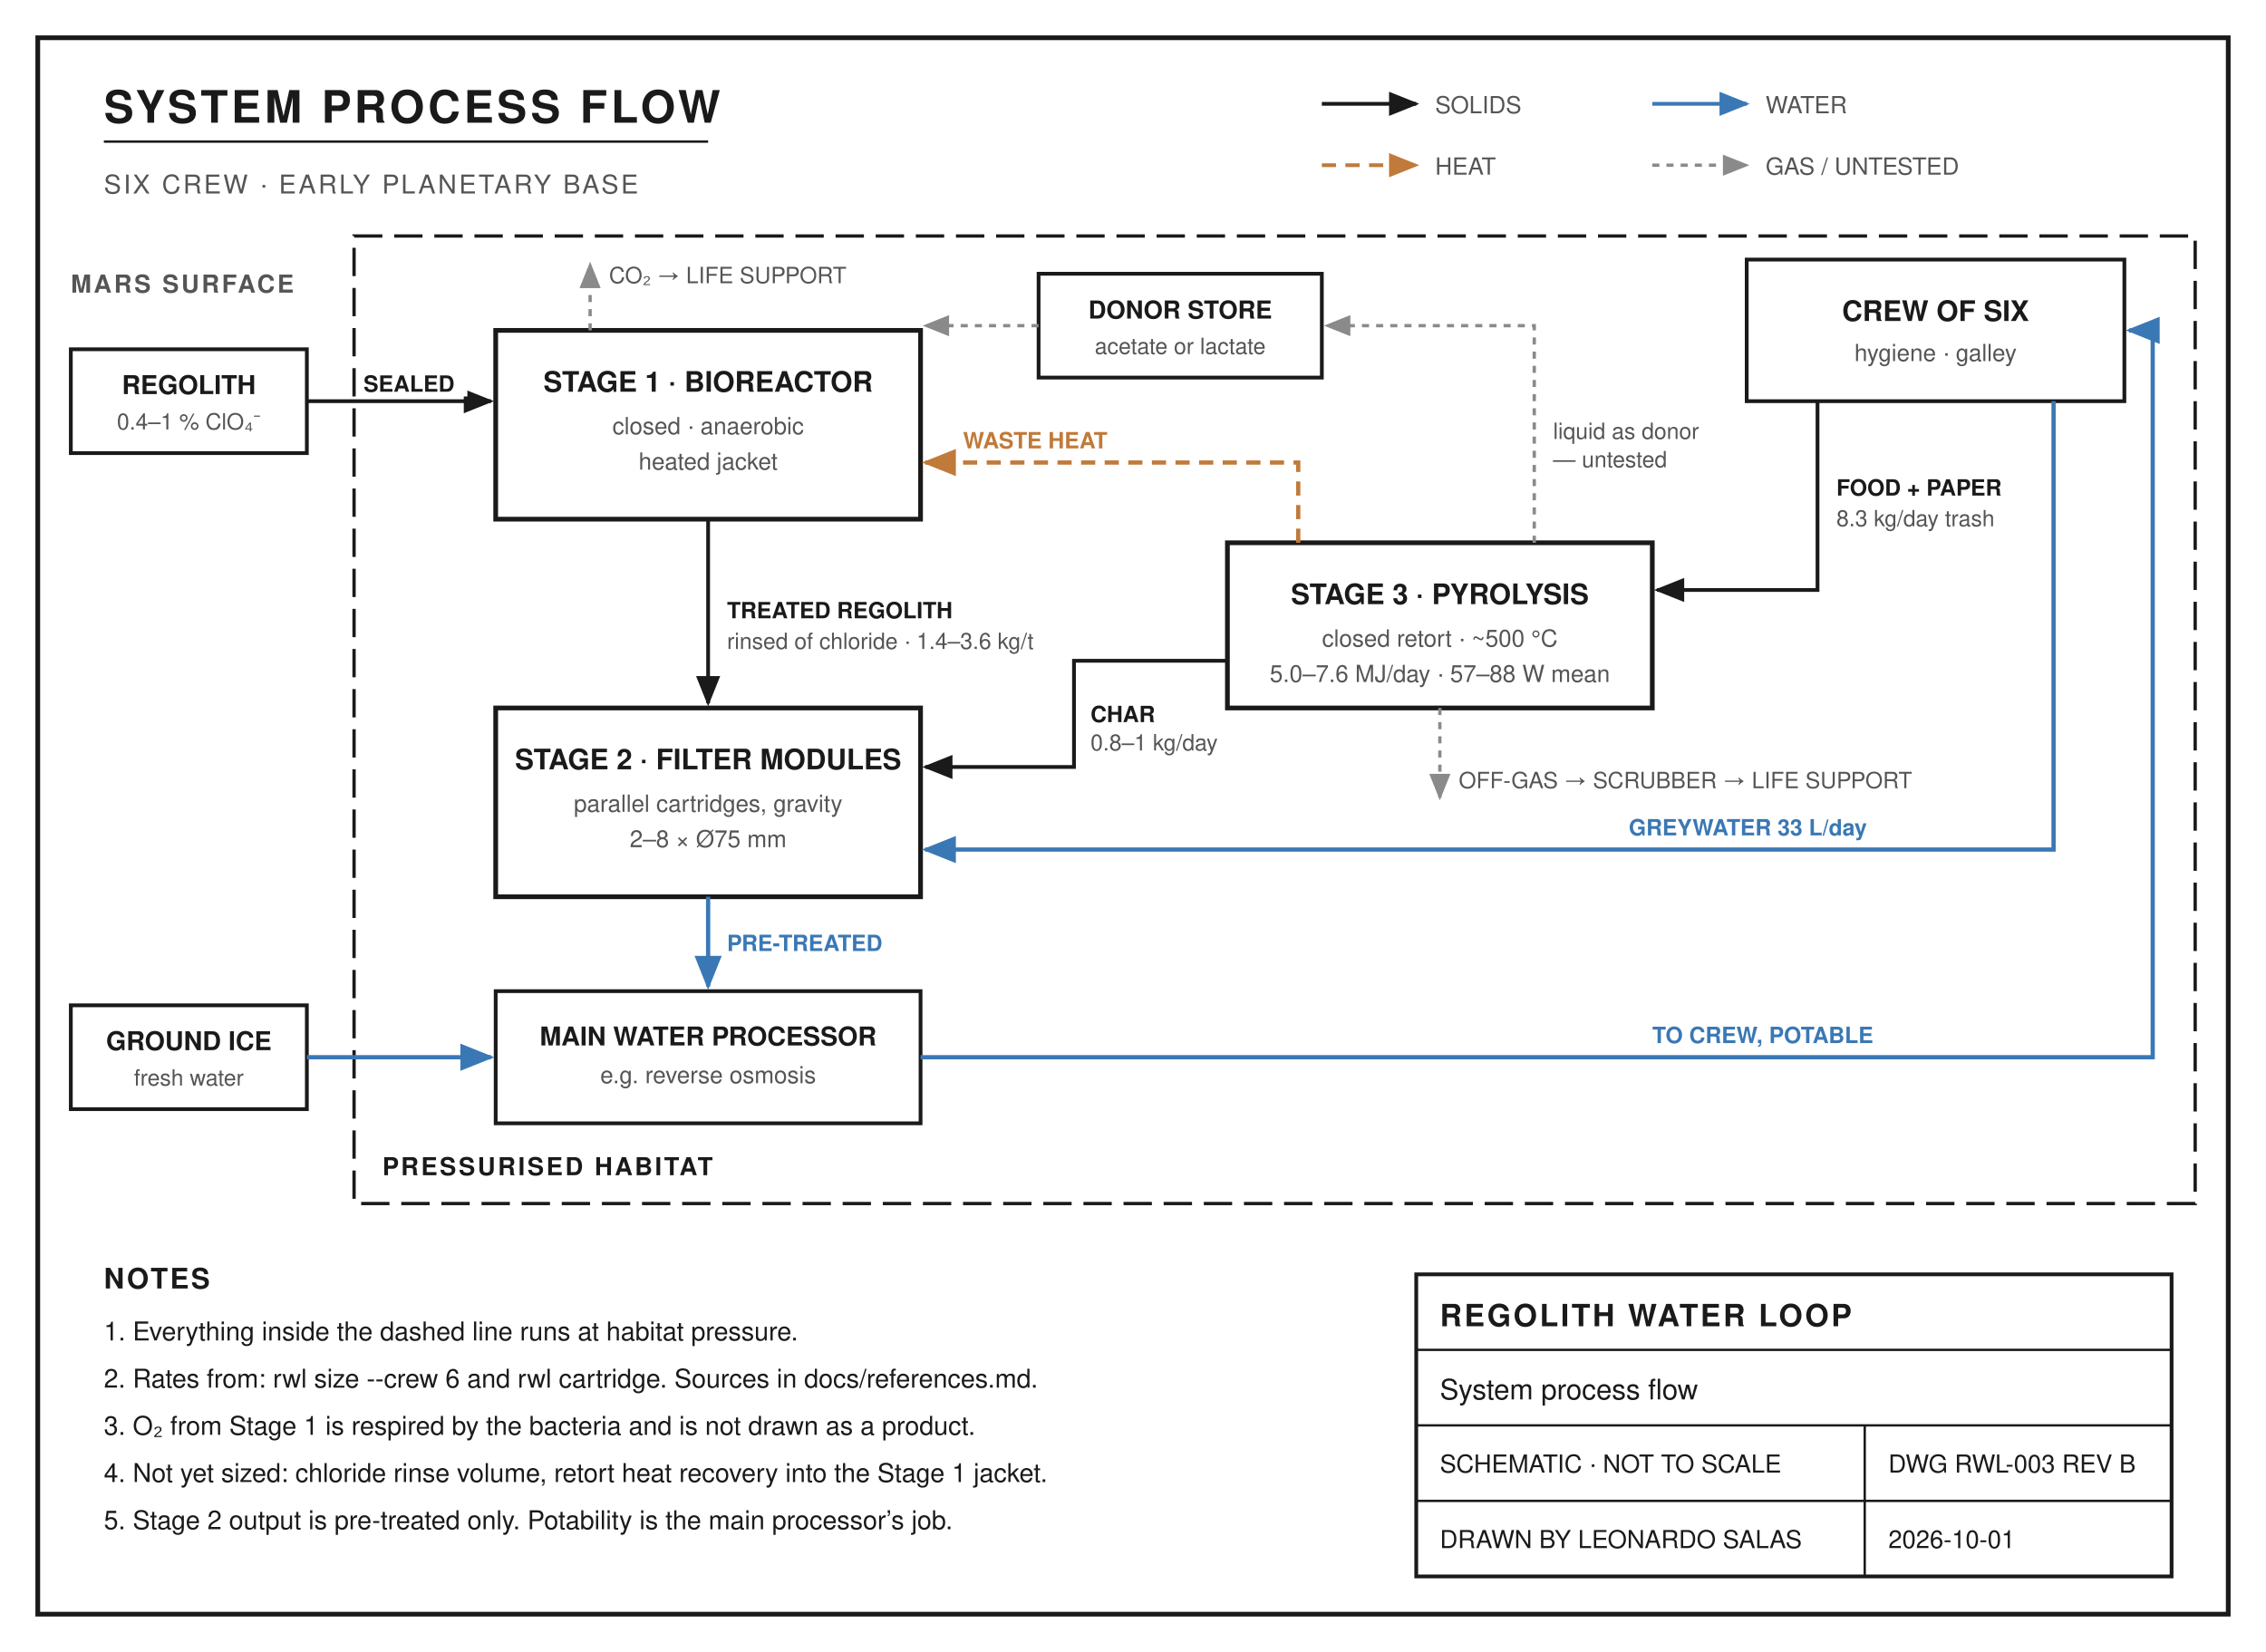
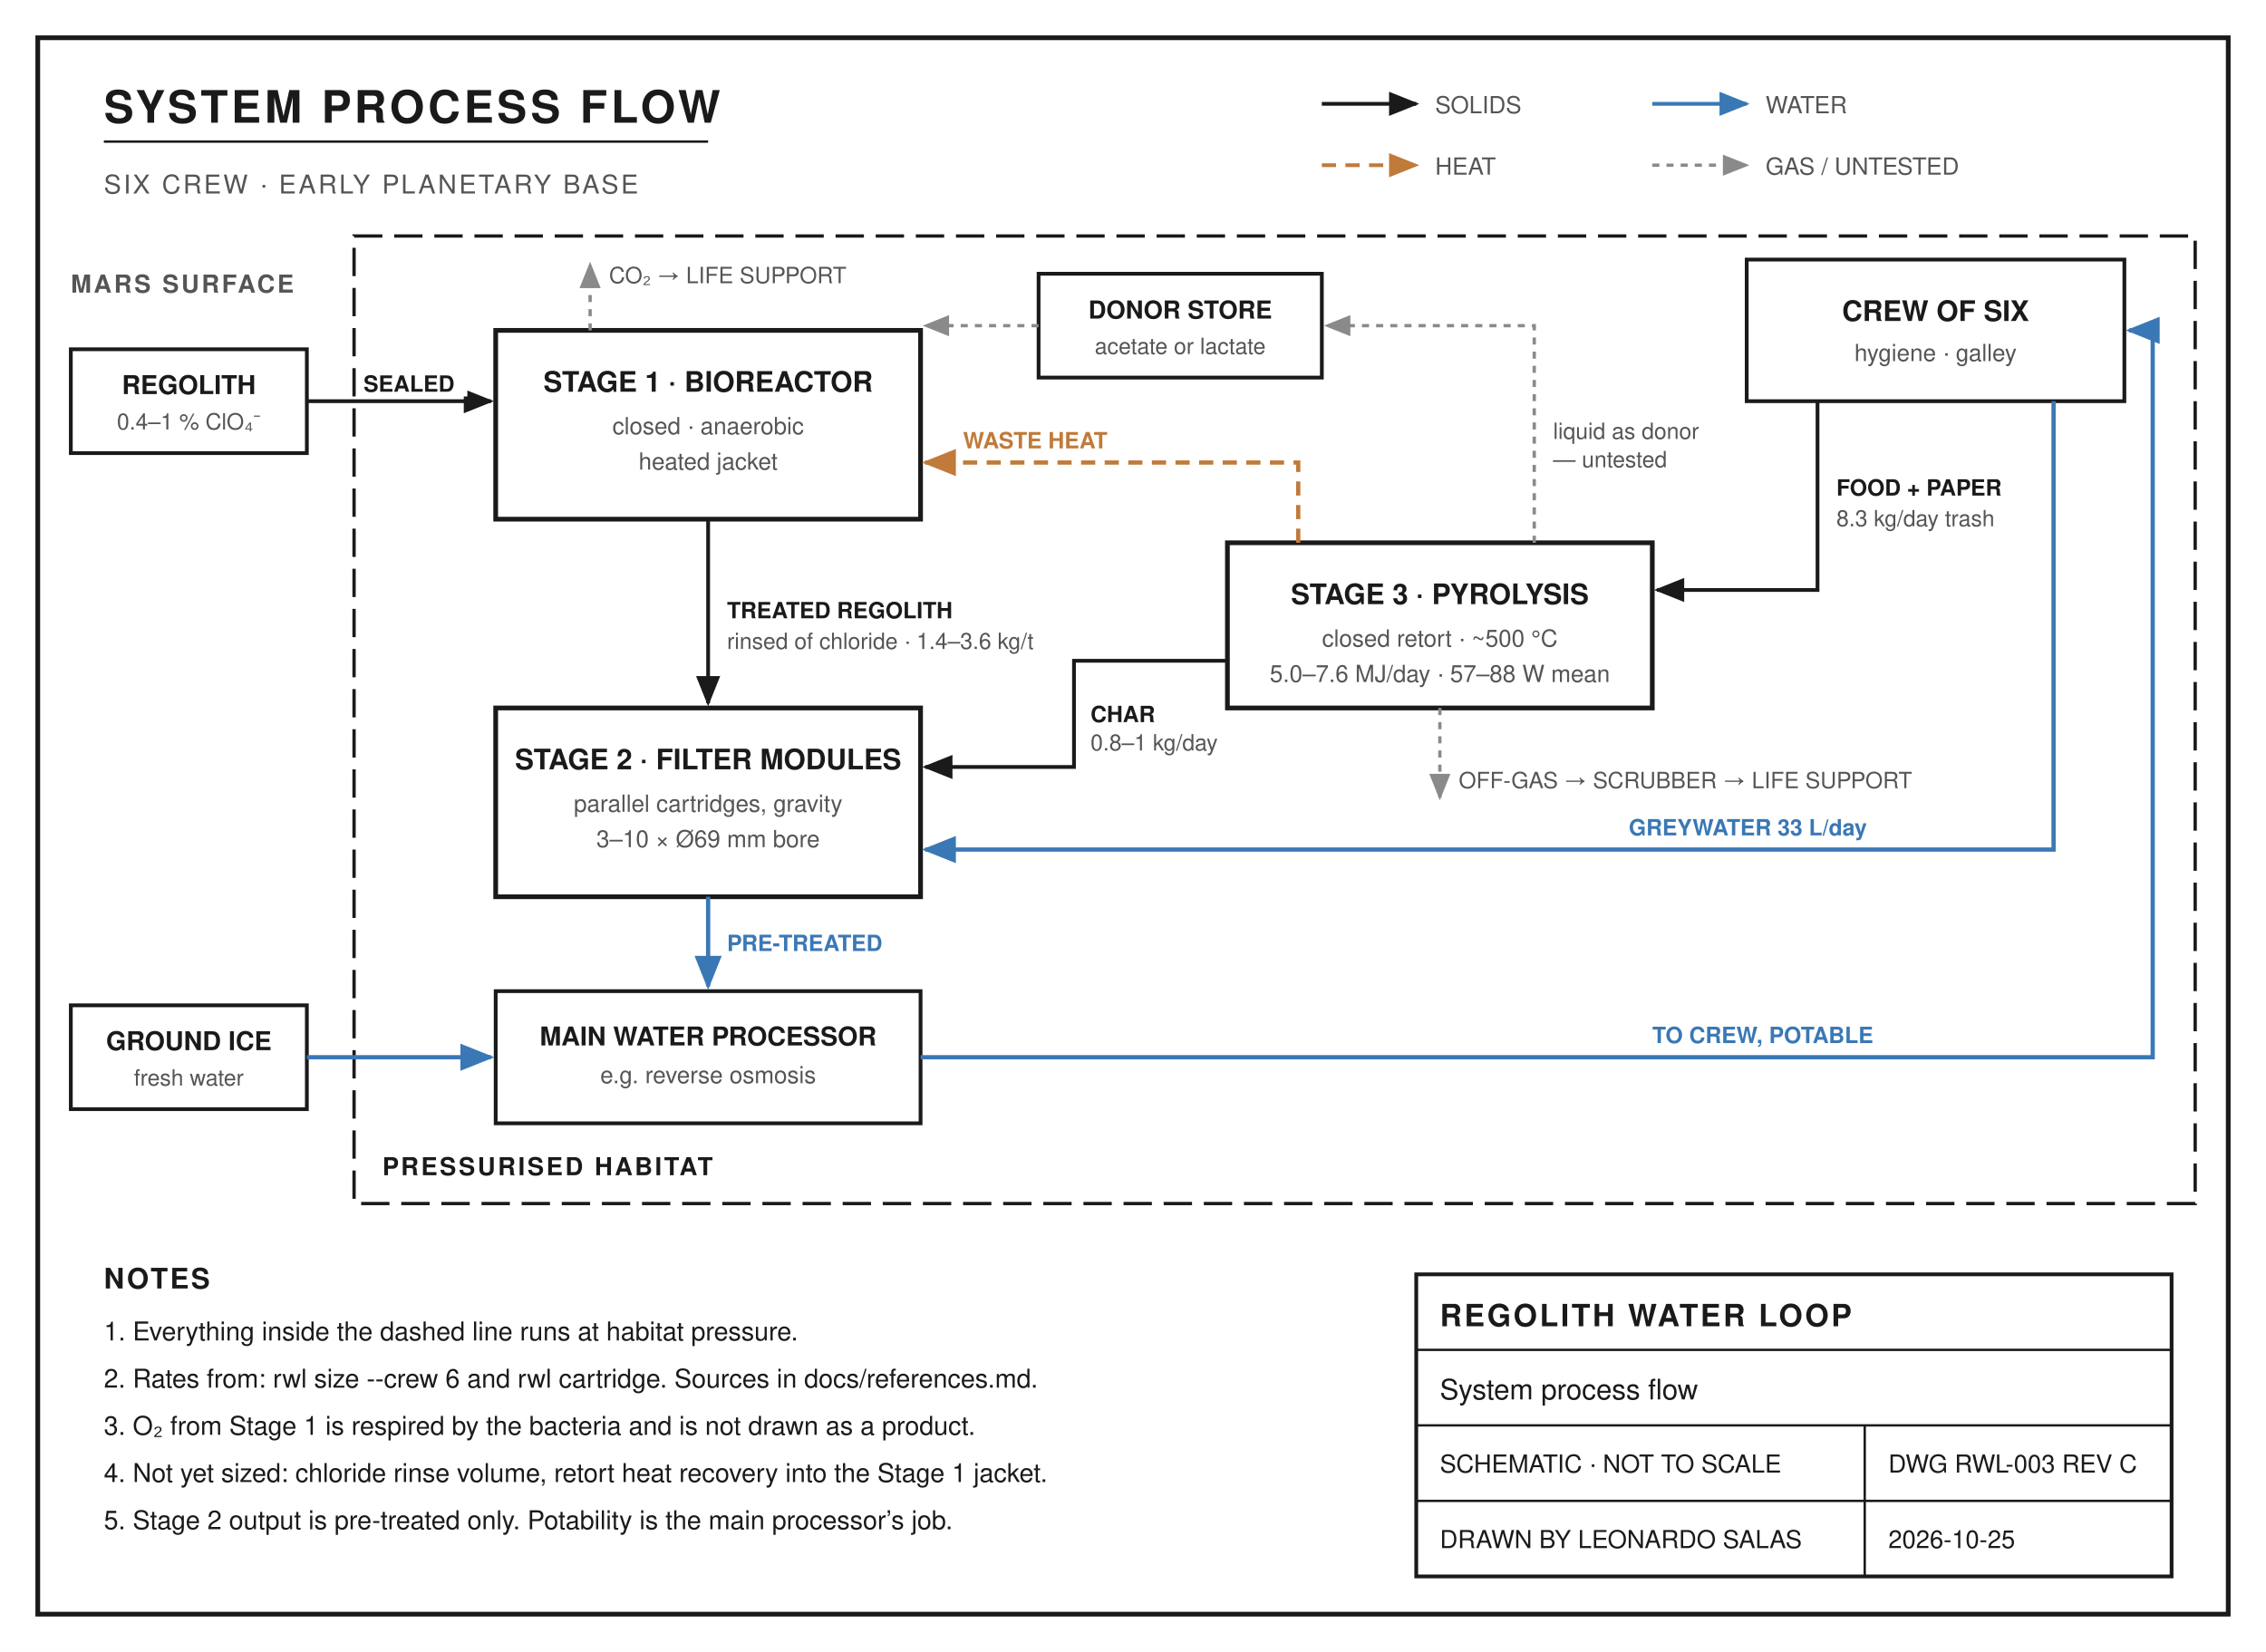
<svg xmlns="http://www.w3.org/2000/svg" viewBox="0 0 960 700" width="960" height="700" role="img" aria-label="Process flow diagram of the three-stage system inside a pressurised habitat, showing regolith, water, char, heat and gas streams between the bioreactor, filter modules, pyrolysis retort, main water processor and crew">
  <defs>
    <marker id="ak" viewBox="0 0 10 10" refX="9" refY="5" markerWidth="8" markerHeight="8" orient="auto-start-reverse">
      <path d="M0,1 L10,5 L0,9 z" fill="#1a1a1a" />
    </marker>
    <marker id="ab" viewBox="0 0 10 10" refX="9" refY="5" markerWidth="8" markerHeight="8" orient="auto-start-reverse">
      <path d="M0,1 L10,5 L0,9 z" fill="#3a78b5" />
    </marker>
    <marker id="ah" viewBox="0 0 10 10" refX="9" refY="5" markerWidth="8" markerHeight="8" orient="auto-start-reverse">
      <path d="M0,1 L10,5 L0,9 z" fill="#c07a3a" />
    </marker>
    <marker id="ag" viewBox="0 0 10 10" refX="9" refY="5" markerWidth="8" markerHeight="8" orient="auto-start-reverse">
      <path d="M0,1 L10,5 L0,9 z" fill="#8a8a8a" />
    </marker>
  </defs>
  <rect x="0" y="0" width="960" height="700" fill="#ffffff" />
  <rect x="16" y="16" width="928" height="668" fill="none" stroke="#1a1a1a" stroke-width="2" />
  <text x="44" y="52" font-family="Helvetica, Arial, sans-serif" font-size="19" font-weight="bold" fill="#1a1a1a" letter-spacing="1.5">SYSTEM PROCESS FLOW</text>
  <line x1="44" y1="60" x2="300" y2="60" stroke="#1a1a1a" stroke-width="1" />
  <text x="44" y="82" font-family="Helvetica, Arial, sans-serif" font-size="11" fill="#555555" letter-spacing="1">SIX CREW · EARLY PLANETARY BASE</text>
  <g font-family="Helvetica, Arial, sans-serif" font-size="10" fill="#555555">
    <line x1="560" y1="44" x2="600" y2="44" stroke="#1a1a1a" stroke-width="1.6" marker-end="url(#ak)" />
    <text x="608" y="48">SOLIDS</text>
    <line x1="700" y1="44" x2="740" y2="44" stroke="#3a78b5" stroke-width="1.6" marker-end="url(#ab)" />
    <text x="748" y="48">WATER</text>
    <line x1="560" y1="70" x2="600" y2="70" stroke="#c07a3a" stroke-width="1.6" stroke-dasharray="6 4" marker-end="url(#ah)" />
    <text x="608" y="74">HEAT</text>
    <line x1="700" y1="70" x2="740" y2="70" stroke="#8a8a8a" stroke-width="1.4" stroke-dasharray="3 3" marker-end="url(#ag)" />
    <text x="748" y="74">GAS / UNTESTED</text>
  </g>
  <rect x="150" y="100" width="780" height="410" fill="none" stroke="#1a1a1a" stroke-width="1.4" stroke-dasharray="12 5" />
  <text x="162" y="498" font-family="Helvetica, Arial, sans-serif" font-size="10.5" font-weight="bold" fill="#1a1a1a" letter-spacing="1">PRESSURISED HABITAT</text>
  <text x="30" y="124" font-family="Helvetica, Arial, sans-serif" font-size="10.5" font-weight="bold" fill="#555555" letter-spacing="1">MARS SURFACE</text>
  <g stroke="#1a1a1a" stroke-width="1.6" fill="#ffffff">
    <rect x="30" y="148" width="100" height="44" />
    <rect x="30" y="426" width="100" height="44" />
    <rect x="210" y="140" width="180" height="80" stroke-width="2" />
    <rect x="210" y="300" width="180" height="80" stroke-width="2" />
    <rect x="210" y="420" width="180" height="56" />
    <rect x="520" y="230" width="180" height="70" stroke-width="2" />
    <rect x="440" y="116" width="120" height="44" />
    <rect x="740" y="110" width="160" height="60" />
  </g>
  <g font-family="Helvetica, Arial, sans-serif" fill="#1a1a1a" text-anchor="middle">
    <text x="80" y="167" font-size="11" font-weight="bold">REGOLITH</text>
    <text x="80" y="182" font-size="9.5" fill="#555555">0.4–1 % ClO₄⁻</text>
    <text x="80" y="445" font-size="11" font-weight="bold">GROUND ICE</text>
    <text x="80" y="460" font-size="9.5" fill="#555555">fresh water</text>
    <text x="300" y="166" font-size="12" font-weight="bold">STAGE 1 · BIOREACTOR</text>
    <text x="300" y="184" font-size="10" fill="#555555">closed · anaerobic</text>
    <text x="300" y="199" font-size="10" fill="#555555">heated jacket</text>
    <text x="300" y="326" font-size="12" font-weight="bold">STAGE 2 · FILTER MODULES</text>
    <text x="300" y="344" font-size="10" fill="#555555">parallel cartridges, gravity</text>
-     <text x="300" y="359" font-size="10" fill="#555555">2–8 × Ø75 mm</text>
+     <text x="300" y="359" font-size="10" fill="#555555">3–10 × Ø69 mm bore</text>
    <text x="300" y="443" font-size="11" font-weight="bold">MAIN WATER PROCESSOR</text>
    <text x="300" y="459" font-size="10" fill="#555555">e.g. reverse osmosis</text>
    <text x="610" y="256" font-size="12" font-weight="bold">STAGE 3 · PYROLYSIS</text>
    <text x="610" y="274" font-size="10" fill="#555555">closed retort · ~500 °C</text>
    <text x="610" y="289" font-size="10" fill="#555555">5.0–7.6 MJ/day · 57–88 W mean</text>
    <text x="500" y="135" font-size="10.5" font-weight="bold">DONOR STORE</text>
    <text x="500" y="150" font-size="9.5" fill="#555555">acetate or lactate</text>
    <text x="820" y="136" font-size="12" font-weight="bold">CREW OF SIX</text>
    <text x="820" y="153" font-size="10" fill="#555555">hygiene · galley</text>
  </g>
  <g stroke="#1a1a1a" stroke-width="1.6" fill="none" marker-end="url(#ak)">
    <path d="M130,170 L208,170" />
    <path d="M300,220 L300,298" />
    <path d="M770,170 L770,250 L702,250" />
    <path d="M520,280 L455,280 L455,325 L392,325" />
  </g>
  <g stroke="#3a78b5" stroke-width="1.8" fill="none" marker-end="url(#ab)">
    <path d="M870,170 L870,360 L392,360" />
    <path d="M300,380 L300,418" />
    <path d="M130,448 L208,448" />
    <path d="M390,448 L912,448 L912,140 L902,140" />
  </g>
  <path d="M550,230 L550,196 L392,196" stroke="#c07a3a" stroke-width="1.8" fill="none" stroke-dasharray="6 4" marker-end="url(#ah)" />
  <g stroke="#8a8a8a" stroke-width="1.4" fill="none" stroke-dasharray="3 3" marker-end="url(#ag)">
    <path d="M440,138 L392,138" />
    <path d="M650,230 L650,138 L562,138" />
    <path d="M610,300 L610,338" />
    <path d="M250,140 L250,112" />
  </g>
  <g font-family="Helvetica, Arial, sans-serif" font-size="9.5" fill="#1a1a1a">
    <rect x="152" y="158" width="46" height="10" fill="#ffffff" />
    <text x="154" y="166" font-weight="bold">SEALED</text>
    <text x="308" y="262" font-weight="bold">TREATED REGOLITH</text>
    <text x="308" y="275" fill="#555555">rinsed of chloride · 1.4–3.6 kg/t</text>
    <text x="778" y="210" font-weight="bold">FOOD + PAPER</text>
    <text x="778" y="223" fill="#555555">8.3 kg/day trash</text>
    <text x="462" y="306" font-weight="bold">CHAR</text>
    <text x="462" y="318" fill="#555555">0.8–1 kg/day</text>
    <text x="690" y="354" font-weight="bold" fill="#3a78b5">GREYWATER 33 L/day</text>
    <text x="308" y="403" font-weight="bold" fill="#3a78b5">PRE-TREATED</text>
    <text x="700" y="442" font-weight="bold" fill="#3a78b5">TO CREW, POTABLE</text>
    <text x="408" y="190" font-weight="bold" fill="#c07a3a">WASTE HEAT</text>
    <text x="658" y="186" fill="#555555">liquid as donor</text>
    <text x="658" y="198" fill="#555555">— untested</text>
    <text x="618" y="334" fill="#555555">OFF-GAS → SCRUBBER → LIFE SUPPORT</text>
    <text x="258" y="120" fill="#555555">CO₂ → LIFE SUPPORT</text>
  </g>
  <text x="44" y="546" font-family="Helvetica, Arial, sans-serif" font-size="12" font-weight="bold" fill="#1a1a1a" letter-spacing="1">NOTES</text>
  <g font-family="Helvetica, Arial, sans-serif" font-size="11" fill="#1a1a1a">
    <text x="44" y="568">1.  Everything inside the dashed line runs at habitat pressure.</text>
    <text x="44" y="588">2.  Rates from: rwl size --crew 6 and rwl cartridge. Sources in docs/references.md.</text>
    <text x="44" y="608">3.  O₂ from Stage 1 is respired by the bacteria and is not drawn as a product.</text>
    <text x="44" y="628">4.  Not yet sized: chloride rinse volume, retort heat recovery into the Stage 1 jacket.</text>
    <text x="44" y="648">5.  Stage 2 output is pre-treated only. Potability is the main processor’s job.</text>
  </g>
  <g stroke="#1a1a1a" stroke-width="1" fill="none">
    <rect x="600" y="540" width="320" height="128" stroke-width="1.6" />
    <line x1="600" y1="572" x2="920" y2="572" />
    <line x1="600" y1="604" x2="920" y2="604" />
    <line x1="600" y1="636" x2="920" y2="636" />
    <line x1="790" y1="604" x2="790" y2="668" />
  </g>
  <g font-family="Helvetica, Arial, sans-serif" fill="#1a1a1a">
    <text x="610" y="562" font-size="13" font-weight="bold" letter-spacing="1">REGOLITH WATER LOOP</text>
    <text x="610" y="593" font-size="12">System process flow</text>
    <text x="610" y="624" font-size="10.5">SCHEMATIC · NOT TO SCALE</text>
-     <text x="800" y="624" font-size="10.5">DWG  RWL-003  REV B</text>
+     <text x="800" y="624" font-size="10.5">DWG  RWL-003  REV C</text>
    <text x="610" y="656" font-size="10.5">DRAWN BY LEONARDO SALAS</text>
-     <text x="800" y="656" font-size="10.5">2026-10-01</text>
+     <text x="800" y="656" font-size="10.5">2026-10-25</text>
  </g>
</svg>
